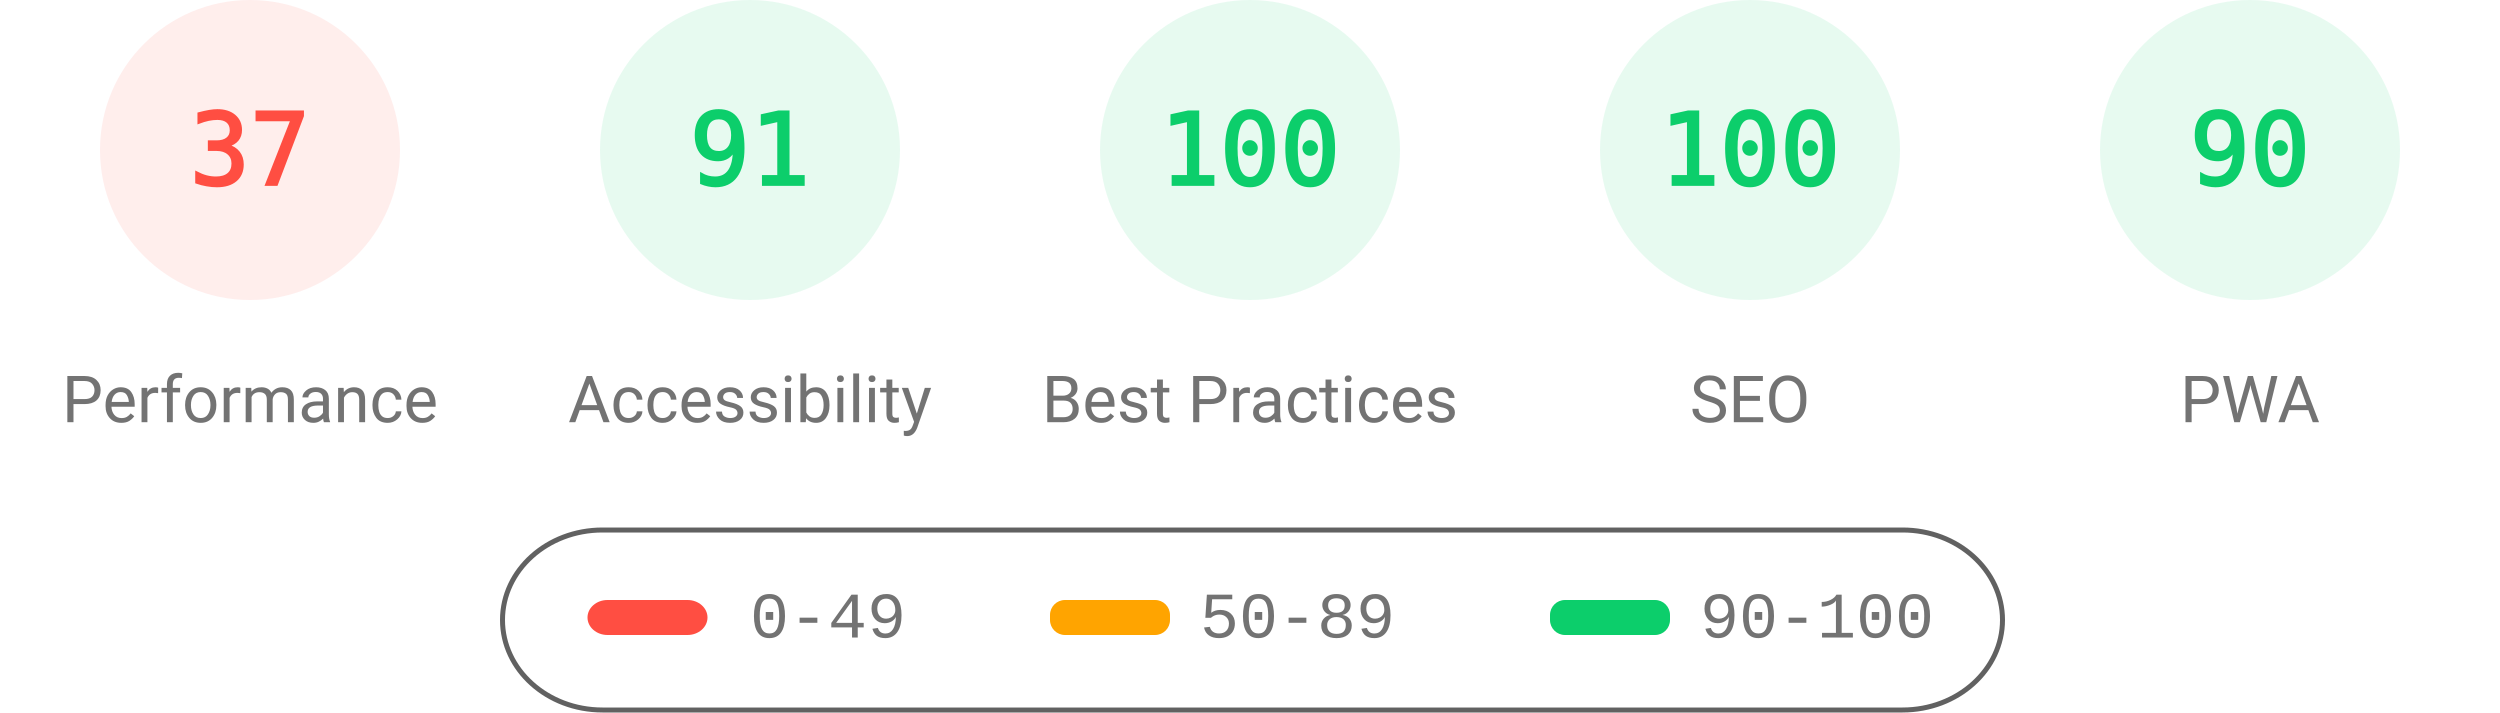
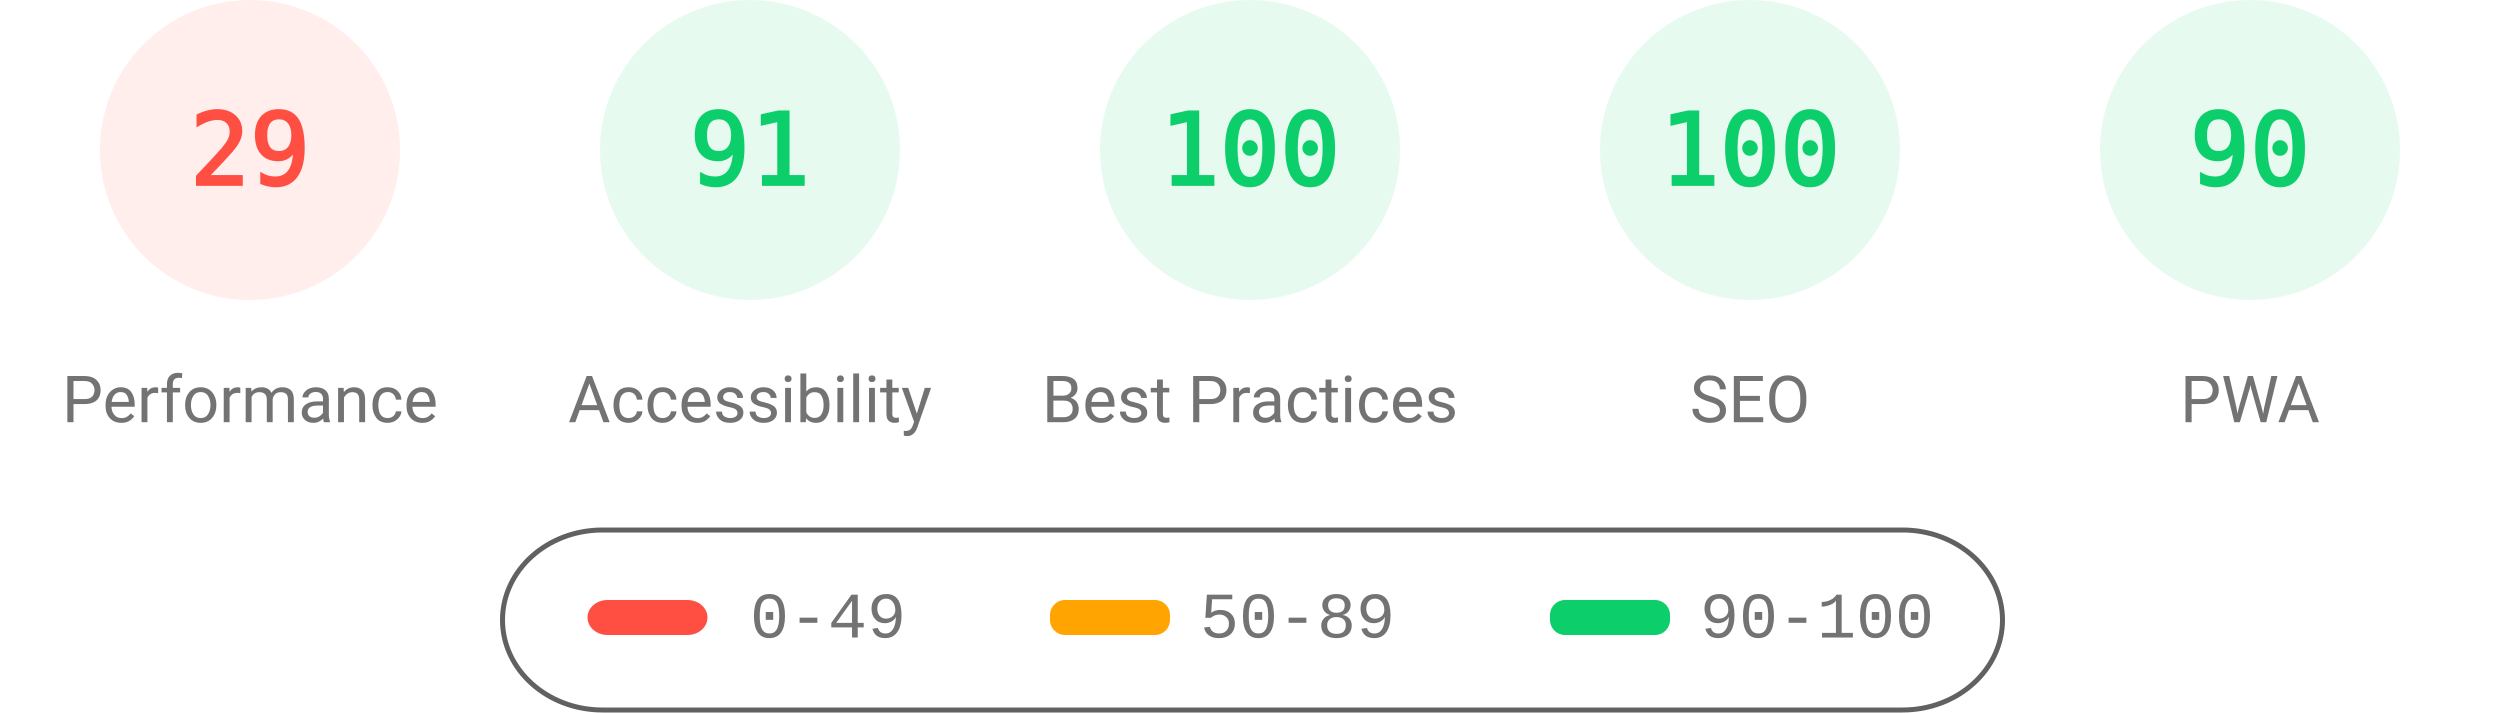
<svg xmlns="http://www.w3.org/2000/svg" fill="none" width="1000" height="285">
  <style>.gauge-base{opacity:.1}.gauge-arc{fill:none;animation-delay:250ms;stroke-linecap:round;transform:rotate(-90deg);transform-origin:100px 60px;animation:load-gauge 1s ease forwards}.guage-text{font-size:40px;font-family:monospace;text-align:center}.guage-red{color:#ff4e42;fill:#ff4e42;stroke:#ff4e42}.guage-orange{color:#ffa400;fill:#ffa400;stroke:#ffa400}.guage-green{color:#0cce6b;fill:#0cce6b;stroke:#0cce6b}.guage-undefined{color:#5c5c5c;fill:#5c5c5c;stroke:#5c5c5c}.guage-title{color:#737373;fill:#737373;stroke:none;font-size:26px;line-height:26px;font-family:Roboto,Halvetica,Arial,sans-serif}@keyframes load-gauge{from{stroke-dasharray:0 352.858}}</style>
  <svg class="guage-div guage-perf guage-red" viewBox="0 0 200 200" width="200" height="200">
    <circle class="gauge-base" r="56" cx="100" cy="60" stroke-width="8" />
-     <circle class="gauge-arc guage-arc-1" r="56" cx="100" cy="60" stroke-width="8" style="stroke-dasharray:130.187,351.858" />
-     <text class="guage-text" x="100" y="60" alignment-baseline="central" dominant-baseline="central" text-anchor="middle">37</text>
+     <circle class="gauge-arc guage-arc-1" r="56" cx="100" cy="60" stroke-width="8" style="stroke-dasharray:102.039,351.858" />
+     <text class="guage-text" x="100" y="60" alignment-baseline="central" dominant-baseline="central" text-anchor="middle">29</text>
    <text class="guage-title" x="100" y="160" alignment-baseline="central" dominant-baseline="central" text-anchor="middle">Performance</text>
  </svg>
  <svg class="guage-div guage-acc guage-green" viewBox="0 0 200 200" width="200" height="200" x="200">
    <circle class="gauge-base" r="56" cx="100" cy="60" stroke-width="8" />
    <circle class="gauge-arc guage-arc-2" r="56" cx="100" cy="60" stroke-width="8" style="stroke-dasharray:320.191,351.858" />
    <text class="guage-text" x="100" y="60" alignment-baseline="central" dominant-baseline="central" text-anchor="middle">91</text>
    <text class="guage-title" x="100" y="160" alignment-baseline="central" dominant-baseline="central" text-anchor="middle">Accessibility</text>
  </svg>
  <svg class="guage-div guage-best guage-green" viewBox="0 0 200 200" width="200" height="200" x="400">
    <circle class="gauge-base" r="56" cx="100" cy="60" stroke-width="8" />
    <circle class="gauge-arc guage-arc-3" r="56" cx="100" cy="60" stroke-width="8" style="stroke-dasharray:351.858,351.858" />
    <text class="guage-text" x="100" y="60" alignment-baseline="central" dominant-baseline="central" text-anchor="middle">100</text>
    <text class="guage-title" x="100" y="160" alignment-baseline="central" dominant-baseline="central" text-anchor="middle">Best Practices</text>
  </svg>
  <svg class="guage-div guage-seo guage-green" viewBox="0 0 200 200" width="200" height="200" x="600">
    <circle class="gauge-base" r="56" cx="100" cy="60" stroke-width="8" />
    <circle class="gauge-arc guage-arc-4" r="56" cx="100" cy="60" stroke-width="8" style="stroke-dasharray:351.858,351.858" />
    <text class="guage-text" x="100" y="60" alignment-baseline="central" dominant-baseline="central" text-anchor="middle">100</text>
    <text class="guage-title" x="100" y="160" alignment-baseline="central" dominant-baseline="central" text-anchor="middle">SEO</text>
  </svg>
  <svg class="guage-div guage-pwa guage-green" viewBox="0 0 200 200" width="200" height="200" x="800">
    <circle class="gauge-base" r="56" cx="100" cy="60" stroke-width="8" />
    <circle class="gauge-arc guage-arc-4" r="56" cx="100" cy="60" stroke-width="8" style="stroke-dasharray:316.672,351.858" />
    <text class="guage-text" x="100" y="60" alignment-baseline="central" dominant-baseline="central" text-anchor="middle">90</text>
    <text class="guage-title" x="100" y="160" alignment-baseline="central" dominant-baseline="central" text-anchor="middle">PWA</text>
  </svg>
  <svg width="604" height="76" x="200" y="210">
    <path fill="none" id="canvas_background" d="M-1-1h604v80H-1z" />
    <rect fill-opacity="0" stroke="#616161" stroke-width="2" rx="40" id="svg_2" height="72" width="600" y="2" x="1" fill="#000" />
    <rect stroke="#000" rx="8" id="svg_3" height="14" width="48" y="30" x="35" stroke-opacity="null" stroke-width="0" fill="#ff4e42" />
    <rect stroke="#000" rx="6" id="svg_4" height="14" width="48" y="30" x="220" stroke-opacity="null" stroke-width="0" fill="#ffa400" />
    <rect stroke="#000" rx="6" id="svg_5" height="14" width="48" y="30" x="420" stroke-opacity="null" stroke-width="0" fill="#0cce6b" />
    <text xml:space="preserve" text-anchor="start" font-family="'Courier New', Courier, monospace" font-size="26" id="svg_6" y="45" x="100" stroke-opacity="null" stroke-width="0" stroke="#000" fill="#737373">0-49</text>
    <text xml:space="preserve" text-anchor="start" font-family="'Courier New', Courier, monospace" font-size="26" id="svg_7" y="45" x="280" stroke-opacity="null" stroke-width="0" stroke="#000" fill="#737373">50-89</text>
    <text xml:space="preserve" text-anchor="start" font-family="'Courier New', Courier, monospace" font-size="26" id="svg_8" y="45" x="480" stroke-opacity="null" stroke-width="0" stroke="#000" fill="#737373">90-100</text>
  </svg>
</svg>
